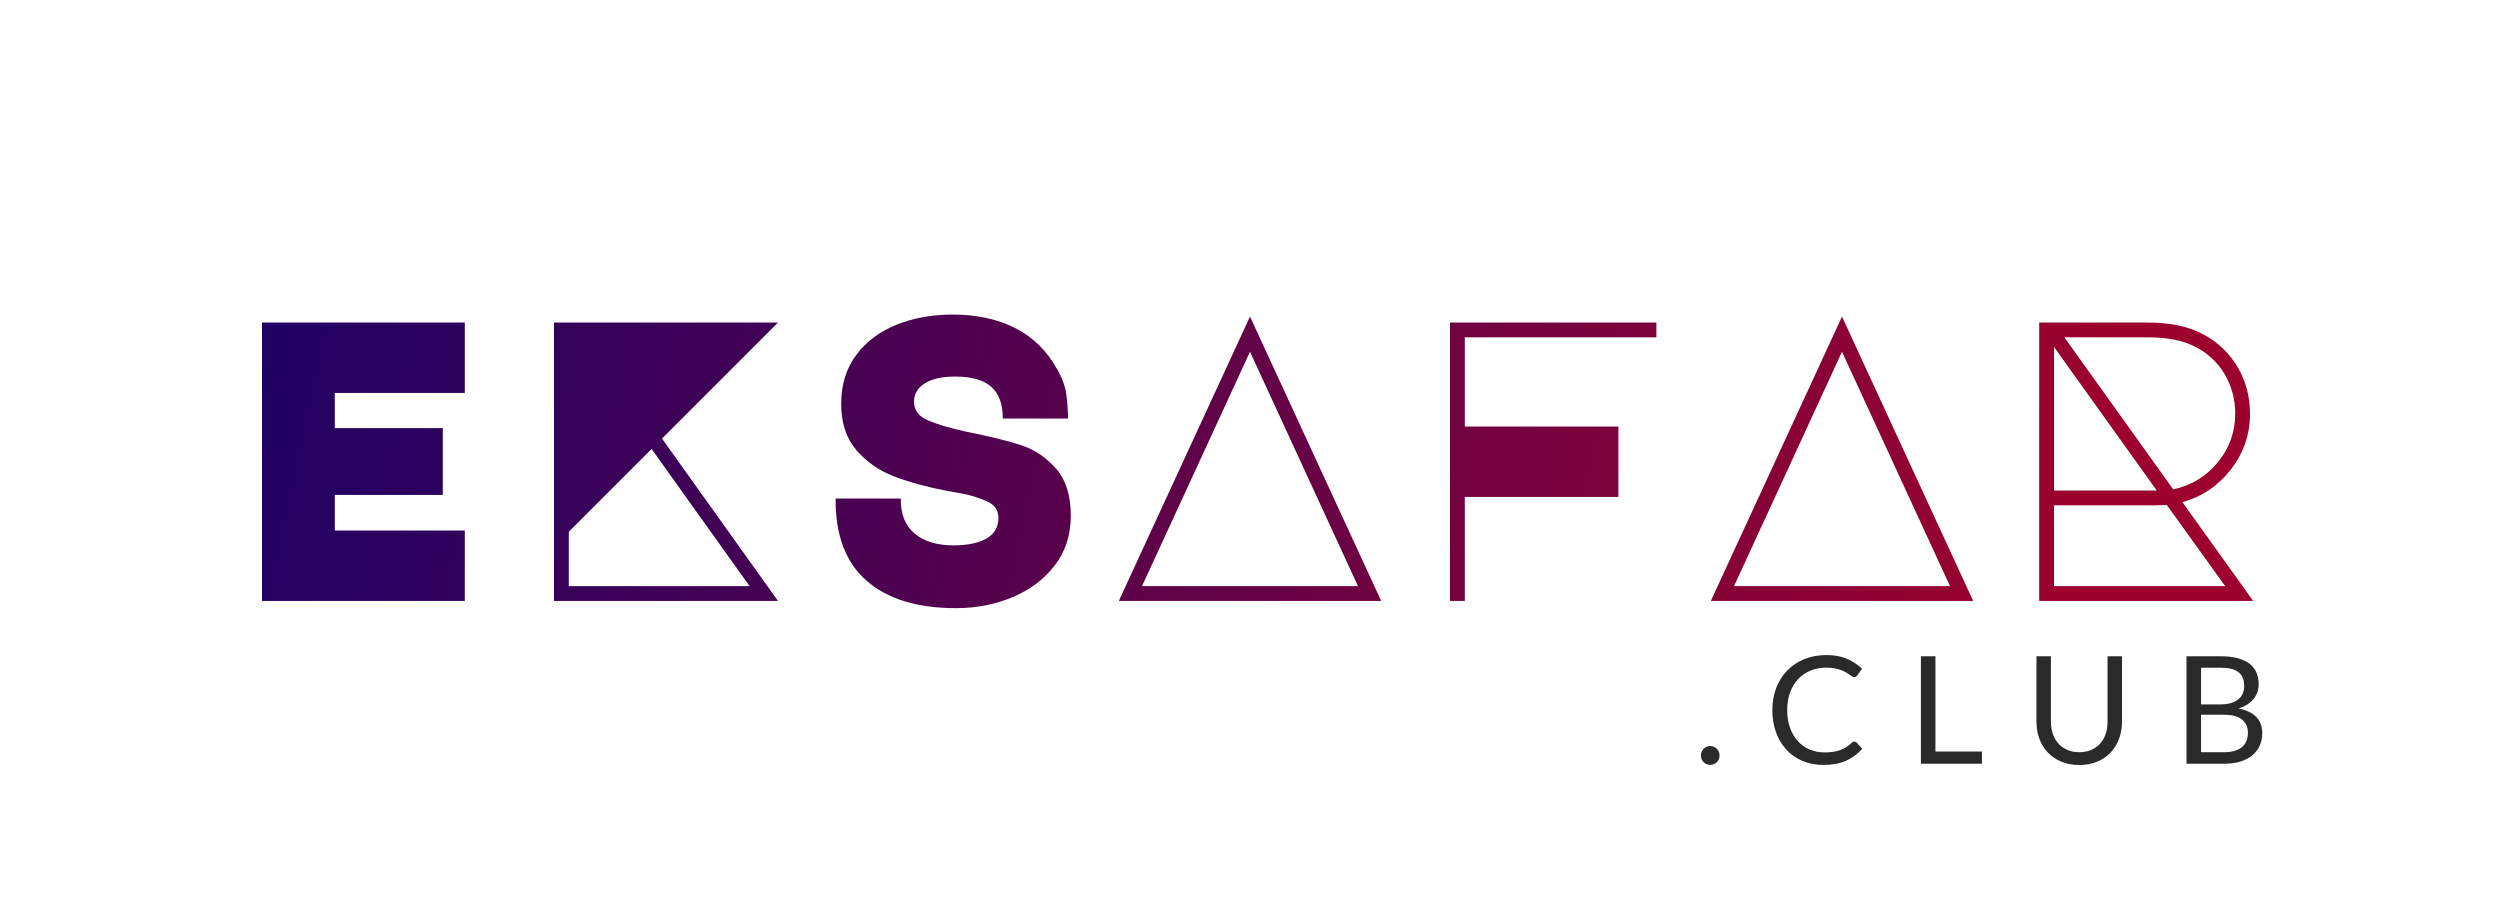
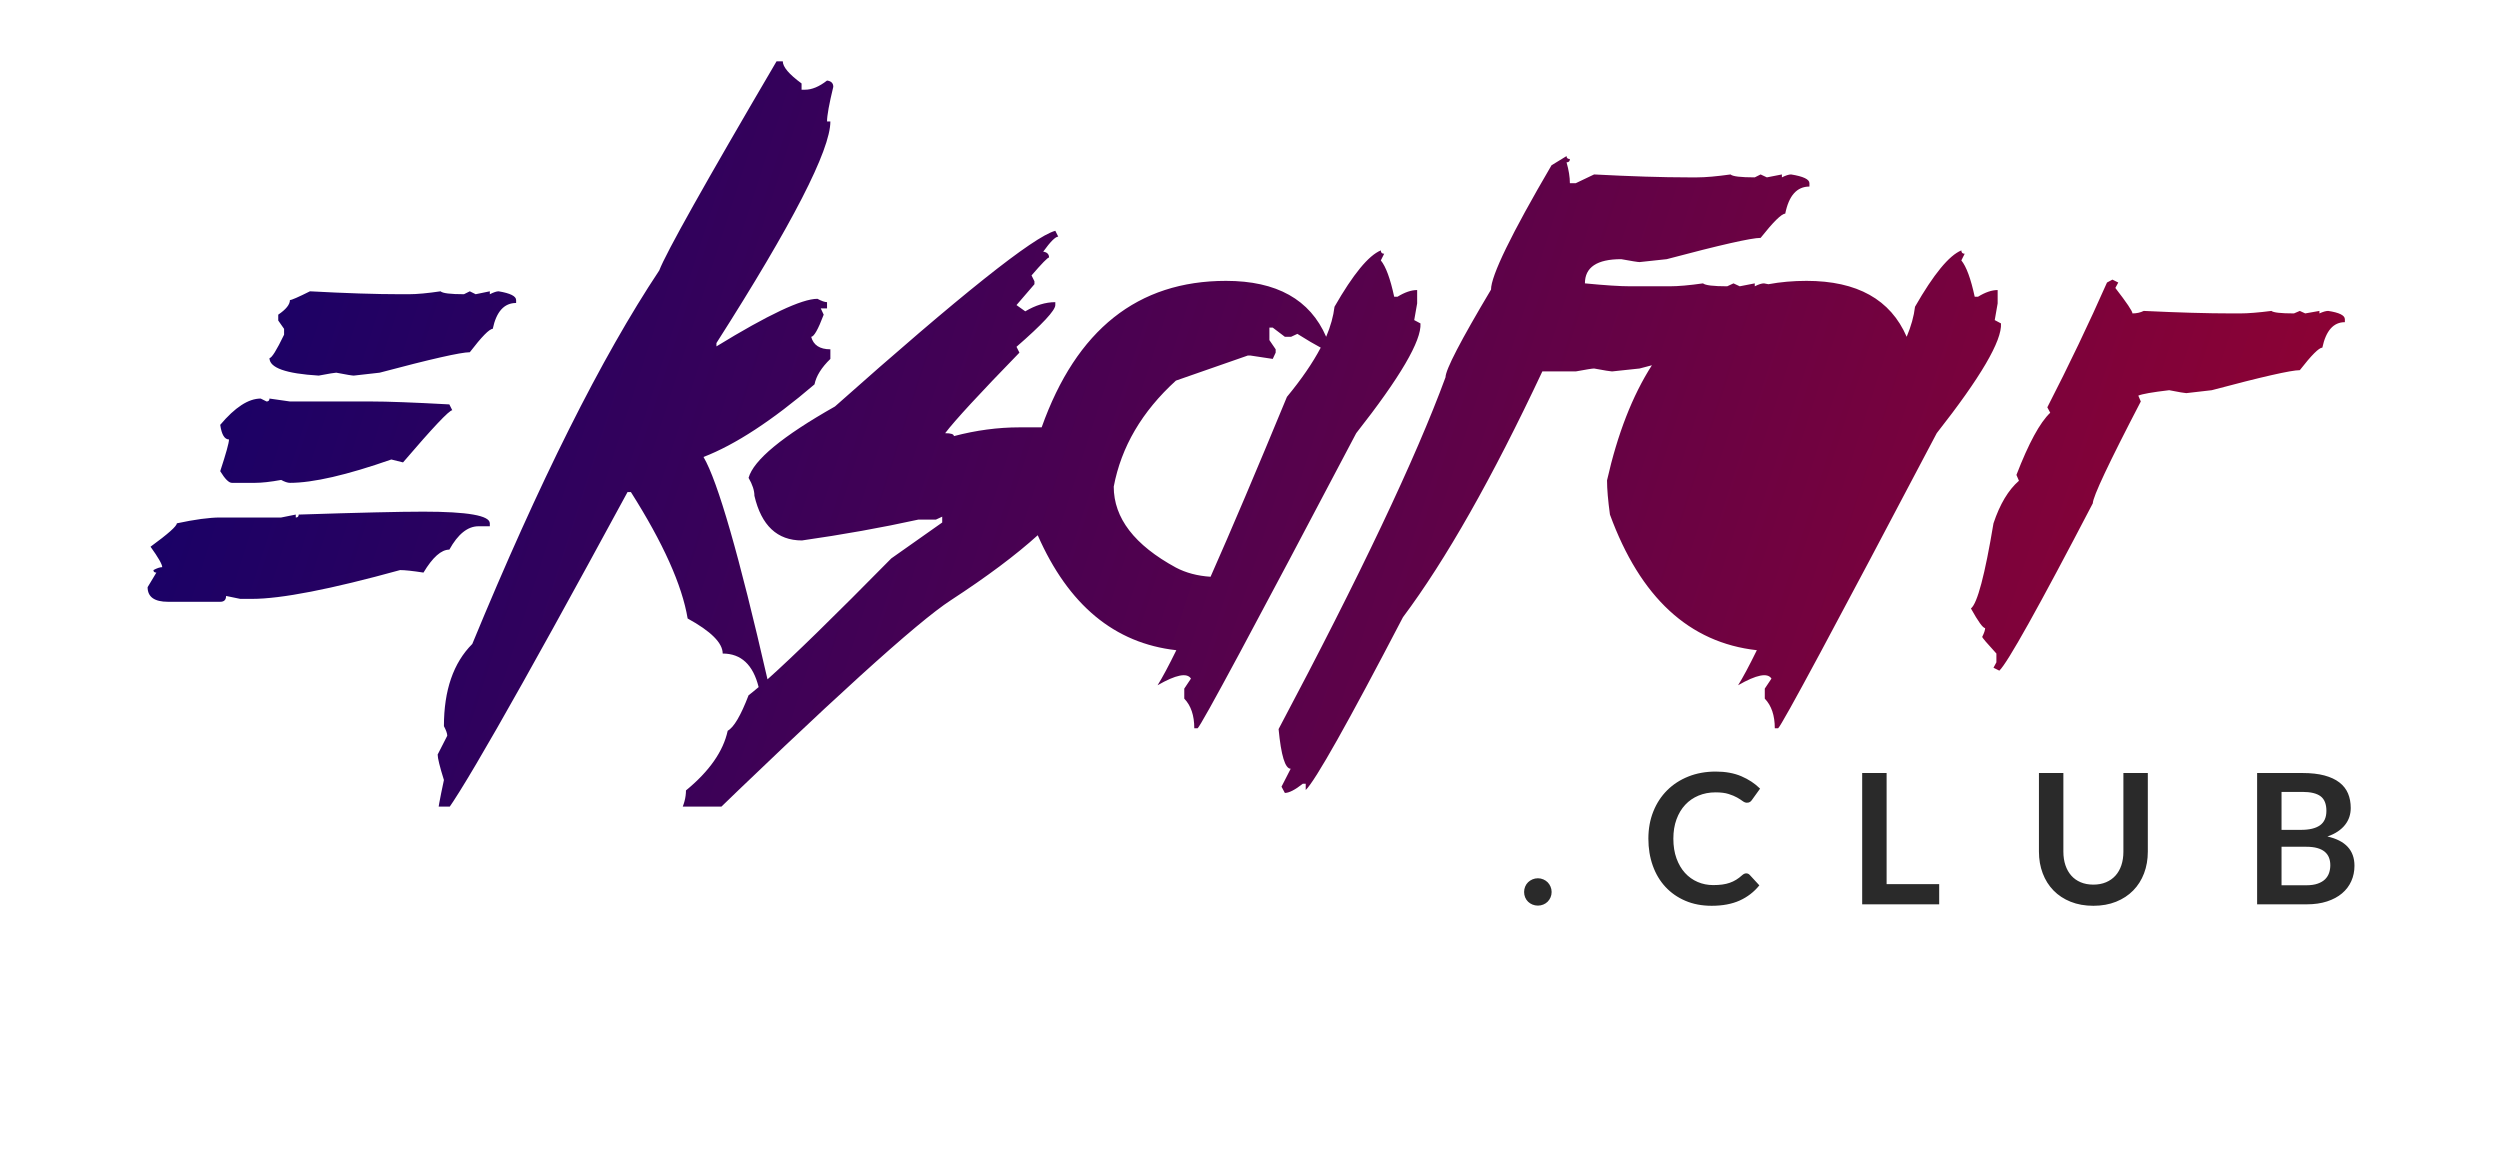
- <svg xmlns="http://www.w3.org/2000/svg" xmlns:xlink="http://www.w3.org/1999/xlink" width="500px" height="183px" viewBox="0 0 500 183" version="1.1">
+ <svg xmlns="http://www.w3.org/2000/svg" xmlns:xlink="http://www.w3.org/1999/xlink" width="234px" height="107.5px" viewBox="0 0 234 107.5" version="1.1">
  <defs>
-     <linearGradient gradientUnits="userSpaceOnUse" x1="0" y1="0" x2="418" y2="89.5" id="gradient_1">
+     <linearGradient gradientUnits="userSpaceOnUse" x1="0" y1="0" x2="234" y2="75.5" id="gradient_1">
      <stop offset="0%" stop-color="#09016E" />
      <stop offset="100%" stop-color="#9C022D" />
    </linearGradient>
-     <path d="M173.32 116.151Q179.6 121.631 191.2 121.631Q197.28 121.631 202.52 119.431Q207.76 117.231 210.96 113.071Q214.16 108.911 214.16 103.151Q214.16 97.071 211.2 93.711Q208.24 90.351 204.2 89.031Q200.16 87.711 192.96 86.271Q188.56 85.311 185.68 84.111Q182.8 82.911 182.8 80.351Q182.8 78.031 184.96 76.671Q187.12 75.311 191.04 75.311Q195.92 75.311 198.24 77.351Q200.56 79.391 200.56 83.711L213.6 83.711Q213.6 81.391 213.28 78.951Q212.96 76.511 211.44 73.871Q208.4 68.351 203.08 65.631Q197.76 62.911 190.48 62.911Q184.48 62.911 179.4 64.911Q174.32 66.911 171.28 70.951Q168.24 74.991 168.24 80.751Q168.24 86.511 171.28 90.031Q174.32 93.551 178.8 95.271Q183.28 96.991 189.44 98.191Q190 98.271 192.4 98.711Q194.8 99.151 197.24 100.191Q199.68 101.231 199.68 103.551Q199.68 106.351 197.28 107.711Q194.88 109.071 190.72 109.071Q185.68 109.071 182.88 106.671Q180.08 104.271 180.16 99.711L167.12 99.711Q167.04 110.671 173.32 116.151ZM223.76 120.191L250 63.311L276.24 120.191L223.76 120.191ZM394.64 120.191L342.16 120.191L368.4 63.311L394.64 120.191ZM52.4 64.511L92.96 64.511L92.96 78.591L66.96 78.591L66.96 85.631L88.56 85.631L88.56 98.991L66.96 98.991L66.96 106.111L92.96 106.111L92.96 120.191L52.4 120.191L52.4 64.511ZM132.4 87.711L155.6 120.191L110.8 120.191L110.8 64.511L155.6 64.511L132.4 87.711ZM331.28 67.471L331.28 64.511L290 64.511L290 120.191L292.96 120.191L292.96 99.391L323.68 99.391L323.68 85.311L292.96 85.311L292.96 67.471L331.28 67.471ZM407.84 120.191L450.64 120.191L436.48 100.431Q442.32 98.831 446.16 93.911Q450 88.991 450 82.751Q450 77.711 447.6 73.551Q445.2 69.391 440.88 66.991Q436.48 64.511 429.52 64.511L407.84 64.511L407.84 120.191ZM434.64 97.871L412.88 67.471L429.6 67.471Q435.28 67.471 438.8 69.231Q442.72 71.151 444.88 74.751Q447.04 78.351 447.04 82.751Q447.04 88.271 443.52 92.511Q440 96.751 434.64 97.871ZM410.8 98.111L410.8 69.391L431.36 98.111L410.8 98.111ZM228.4 117.231L271.6 117.231L250 70.351L228.4 117.231ZM346.8 117.231L390 117.231L368.4 70.351L346.8 117.231ZM130.32 89.791L113.76 106.351L113.76 117.231L149.92 117.231L130.32 89.791ZM445.04 117.231L410.8 117.231L410.8 101.071L430.88 101.071L433.36 100.991L445.04 117.231Z" id="path_1" />
+     <path d="M72.684 5.742L73.269 5.742Q73.269 6.523 75.027 7.812L75.027 8.398L75.34 8.398Q76.316 8.398 77.41 7.539Q77.996 7.617 77.996 8.125Q77.41 10.547 77.41 11.367L77.723 11.367Q77.723 15.391 67.059 32.109L67.059 32.422Q74.324 27.969 76.512 27.969Q77.098 28.281 77.41 28.281L77.41 28.867L76.824 28.867L77.098 29.453Q76.316 31.523 75.926 31.523Q76.238 32.695 77.723 32.695L77.723 33.594Q76.473 34.805 76.238 35.977Q70.301 41.055 65.848 42.773Q67.853 46.179 71.838 63.586Q75.44 60.372 83.426 52.266L88.191 48.906L88.191 48.359L87.606 48.633L85.965 48.633Q80.809 49.766 75.066 50.586Q71.59 50.586 70.613 46.406Q70.613 45.664 70.066 44.727Q70.769 42.227 78.152 38.047Q95.731 22.422 98.777 21.602L99.051 22.148Q98.66 22.148 97.644 23.555Q98.191 23.633 98.191 24.102Q97.996 24.102 96.551 25.781L96.824 26.328L96.824 26.602L95.144 28.555L95.965 29.141Q97.41 28.281 98.777 28.281L98.777 28.555Q98.777 29.297 95.144 32.461L95.418 33.008Q89.832 38.75 88.465 40.547Q89.285 40.547 89.285 40.82Q92.41 40 95.418 40L97.499 40Q102.369 26.289 114.754 26.289Q121.863 26.289 124.129 31.523Q124.754 30.039 124.91 28.711Q127.527 24.141 129.246 23.438Q129.246 23.75 129.559 23.75L129.246 24.375Q129.949 25.234 130.496 27.773L130.809 27.773Q131.824 27.148 132.645 27.148L132.645 28.398L132.371 29.961L132.957 30.273Q133.113 32.695 126.941 40.547Q112.605 67.773 112.098 68.164L111.785 68.164Q111.785 66.367 110.848 65.391L110.848 64.453L111.473 63.516Q110.926 62.656 108.348 64.141Q109.012 63.086 110.105 60.859Q101.435 59.896 97.132 50.099Q94.061 52.879 89.012 56.172Q84.246 59.258 64.481 78.438Q57.801 83.477 55.848 84.023L55.574 83.477Q64.207 77.891 64.207 73.984Q67.488 71.289 68.113 68.398Q68.973 67.93 70.066 65.078Q70.469 64.771 71.008 64.311Q70.23 61.172 67.644 61.172Q67.644 59.688 64.363 57.891Q63.582 53.203 59.051 46.055L58.738 46.055Q43.035 75 41.277 76.562L40.965 76.562L40.965 76.25Q40.965 75.742 41.551 73.008Q40.965 71.133 40.965 70.625L41.863 68.867Q41.863 68.555 41.551 67.969Q41.551 62.93 44.207 60.273Q53.582 37.539 61.707 25.312Q62.645 22.852 72.684 5.742ZM146.941 14.883Q146.629 14.883 146.629 14.609L145.223 15.469Q139.559 25.156 139.559 27.109Q135.301 34.258 135.301 35.312Q131.121 46.68 119.676 68.242Q120.027 71.953 120.809 71.953L119.949 73.633L120.262 74.219Q120.848 74.219 121.941 73.359L122.215 73.359L122.215 73.945Q123.582 72.617 131.316 57.773Q137.332 49.727 144.363 34.766L147.488 34.766Q148.973 34.492 149.207 34.492Q150.691 34.766 150.887 34.766L153.465 34.492Q154.062 34.334 154.618 34.188Q151.893 38.434 150.418 44.961Q150.418 46.172 150.691 48.164Q154.949 59.805 164.441 60.859Q163.348 63.086 162.684 64.141Q165.262 62.656 165.809 63.516L165.184 64.453L165.184 65.391Q166.121 66.367 166.121 68.164L166.434 68.164Q166.941 67.773 181.277 40.547Q187.449 32.695 187.293 30.273L186.707 29.961L186.98 28.398L186.98 27.148Q186.16 27.148 185.145 27.773L184.832 27.773Q184.285 25.234 183.582 24.375L183.895 23.75Q183.582 23.75 183.582 23.438Q181.863 24.141 179.246 28.711Q179.09 30.039 178.465 31.523Q176.199 26.289 169.09 26.289Q167.22 26.289 165.522 26.602Q165.328 26.56 165.105 26.523Q164.793 26.523 164.246 26.797L164.246 26.523L162.84 26.797L162.254 26.523L161.668 26.797Q159.715 26.797 159.402 26.523Q157.488 26.797 156.277 26.797L152.605 26.797Q151.16 26.797 148.348 26.523Q148.348 24.258 151.746 24.258Q153.23 24.531 153.465 24.531L156.004 24.258Q163.504 22.266 164.793 22.266Q166.59 20 167.098 20Q167.605 17.461 169.363 17.461L169.363 17.148Q169.363 16.602 167.645 16.328Q167.332 16.328 166.785 16.602L166.785 16.328L165.379 16.602L164.793 16.328L164.246 16.602Q162.254 16.602 161.98 16.328Q160.027 16.602 158.855 16.602L157.996 16.602Q154.441 16.602 149.207 16.328L147.488 17.148L146.941 17.148Q146.941 16.289 146.629 15.195Q146.941 15.195 146.941 14.883ZM198.27 26.445L197.723 26.172L197.215 26.445Q194.676 32.188 191.629 38.125L191.902 38.633Q190.457 40 188.738 44.453L188.973 45Q187.488 46.289 186.59 48.984Q185.379 56.25 184.48 56.953Q185.496 58.789 185.809 58.789Q185.809 59.062 185.535 59.609Q185.535 59.727 186.863 61.172L186.863 61.992L186.59 62.5L187.137 62.773Q188.27 61.719 195.887 47.109Q195.887 46.211 200.379 37.578L200.145 37.031Q200.691 36.797 203.035 36.523Q204.441 36.797 204.637 36.797L207.02 36.523Q214.051 34.648 215.262 34.648Q216.902 32.539 217.371 32.539Q217.879 30.156 219.48 30.156L219.48 29.883Q219.48 29.336 217.918 29.102Q217.605 29.102 217.098 29.336L217.098 29.102L215.77 29.336L215.262 29.102L214.715 29.336Q212.879 29.336 212.605 29.102Q210.77 29.336 209.676 29.336L208.895 29.336Q205.535 29.336 200.652 29.102Q200.184 29.336 199.598 29.336Q199.598 29.023 197.996 26.953L198.27 26.445ZM29.012 27.266Q34.051 27.539 37.449 27.539L38.27 27.539Q39.402 27.539 41.238 27.266Q41.512 27.539 43.426 27.539L43.973 27.266L44.52 27.539L45.848 27.266L45.848 27.539Q46.395 27.266 46.668 27.266Q48.309 27.539 48.309 28.086L48.309 28.359Q46.629 28.359 46.121 30.781Q45.652 30.781 43.973 32.969Q42.723 32.969 35.535 34.883L33.113 35.156Q32.879 35.156 31.473 34.883Q31.277 34.883 29.832 35.156Q25.223 34.883 25.223 33.516Q25.535 33.516 26.59 31.328L26.59 30.781L26.043 30L26.043 29.453Q27.137 28.711 27.137 28.086Q27.371 28.086 29.012 27.266ZM123.621 32.539Q122.801 32.109 121.434 31.25L120.848 31.523L120.262 31.523L119.129 30.664L118.816 30.664L118.816 31.836L119.402 32.695L119.402 33.008L119.129 33.594L117.059 33.281L116.785 33.281L110.066 35.625Q105.301 39.961 104.246 45.547Q104.246 49.961 110.066 53.125Q111.473 53.867 113.309 53.984Q116.199 47.461 120.457 37.148Q122.488 34.688 123.621 32.539ZM177.957 32.539Q177.137 32.109 175.77 31.25L175.184 31.523L174.598 31.523L173.465 30.664L173.152 30.664L173.152 31.836L173.738 32.695L173.738 33.008L173.465 33.594L171.395 33.281L171.121 33.281L164.402 35.625Q159.637 39.961 158.582 45.547Q158.582 49.961 164.402 53.125Q165.809 53.867 167.645 53.984Q170.535 47.461 174.793 37.148Q176.824 34.688 177.957 32.539ZM24.402 37.305L24.949 37.578Q25.223 37.578 25.223 37.305L27.137 37.578L34.715 37.578Q37.059 37.578 42.059 37.852L42.332 38.398Q41.902 38.398 37.723 43.281L36.629 43.008Q30.379 45.195 27.137 45.195Q26.824 45.195 26.316 44.922Q24.832 45.195 23.855 45.195L21.707 45.195Q21.277 45.195 20.613 44.102Q21.434 41.602 21.434 41.133Q20.809 41.133 20.613 39.766Q22.684 37.305 24.402 37.305ZM39.637 47.891Q45.848 47.891 45.848 48.984L45.848 49.258L44.793 49.258Q43.27 49.258 42.059 51.445Q40.926 51.445 39.637 53.594Q38.113 53.359 37.449 53.359Q27.684 56.055 23.582 56.055L22.488 56.055L21.16 55.781Q21.16 56.328 20.613 56.328L15.73 56.328Q13.816 56.328 13.816 54.961L14.637 53.594Q14.363 53.594 14.363 53.359Q14.871 53.086 15.184 53.086Q15.184 52.695 14.09 51.172Q16.551 49.375 16.551 48.984Q19.09 48.438 20.613 48.438L26.316 48.438L27.684 48.164L27.684 48.438Q27.957 48.438 27.957 48.164Q36.355 47.891 39.637 47.891Z" id="path_1" />
    <clipPath id="mask_1">
      <use xlink:href="#path_1" />
    </clipPath>
  </defs>
  <g id="Group">
    <g id="Rectangle-Mask">
      <g id="EKSAFAR" fill="#000000" fill-opacity="0">
-         <path d="M173.32 116.151Q179.6 121.631 191.2 121.631Q197.28 121.631 202.52 119.431Q207.76 117.231 210.96 113.071Q214.16 108.911 214.16 103.151Q214.16 97.071 211.2 93.711Q208.24 90.351 204.2 89.031Q200.16 87.711 192.96 86.271Q188.56 85.311 185.68 84.111Q182.8 82.911 182.8 80.351Q182.8 78.031 184.96 76.671Q187.12 75.311 191.04 75.311Q195.92 75.311 198.24 77.351Q200.56 79.391 200.56 83.711L213.6 83.711Q213.6 81.391 213.28 78.951Q212.96 76.511 211.44 73.871Q208.4 68.351 203.08 65.631Q197.76 62.911 190.48 62.911Q184.48 62.911 179.4 64.911Q174.32 66.911 171.28 70.951Q168.24 74.991 168.24 80.751Q168.24 86.511 171.28 90.031Q174.32 93.551 178.8 95.271Q183.28 96.991 189.44 98.191Q190 98.271 192.4 98.711Q194.8 99.151 197.24 100.191Q199.68 101.231 199.68 103.551Q199.68 106.351 197.28 107.711Q194.88 109.071 190.72 109.071Q185.68 109.071 182.88 106.671Q180.08 104.271 180.16 99.711L167.12 99.711Q167.04 110.671 173.32 116.151ZM223.76 120.191L250 63.311L276.24 120.191L223.76 120.191ZM394.64 120.191L342.16 120.191L368.4 63.311L394.64 120.191ZM52.4 64.511L92.96 64.511L92.96 78.591L66.96 78.591L66.96 85.631L88.56 85.631L88.56 98.991L66.96 98.991L66.96 106.111L92.96 106.111L92.96 120.191L52.4 120.191L52.4 64.511ZM132.4 87.711L155.6 120.191L110.8 120.191L110.8 64.511L155.6 64.511L132.4 87.711ZM331.28 67.471L331.28 64.511L290 64.511L290 120.191L292.96 120.191L292.96 99.391L323.68 99.391L323.68 85.311L292.96 85.311L292.96 67.471L331.28 67.471ZM407.84 120.191L450.64 120.191L436.48 100.431Q442.32 98.831 446.16 93.911Q450 88.991 450 82.751Q450 77.711 447.6 73.551Q445.2 69.391 440.88 66.991Q436.48 64.511 429.52 64.511L407.84 64.511L407.84 120.191ZM434.64 97.871L412.88 67.471L429.6 67.471Q435.28 67.471 438.8 69.231Q442.72 71.151 444.88 74.751Q447.04 78.351 447.04 82.751Q447.04 88.271 443.52 92.511Q440 96.751 434.64 97.871ZM410.8 98.111L410.8 69.391L431.36 98.111L410.8 98.111ZM228.4 117.231L271.6 117.231L250 70.351L228.4 117.231ZM346.8 117.231L390 117.231L368.4 70.351L346.8 117.231ZM130.32 89.791L113.76 106.351L113.76 117.231L149.92 117.231L130.32 89.791ZM445.04 117.231L410.8 117.231L410.8 101.071L430.88 101.071L433.36 100.991L445.04 117.231Z" />
+         <path d="M72.684 5.742L73.269 5.742Q73.269 6.523 75.027 7.812L75.027 8.398L75.34 8.398Q76.316 8.398 77.41 7.539Q77.996 7.617 77.996 8.125Q77.41 10.547 77.41 11.367L77.723 11.367Q77.723 15.391 67.059 32.109L67.059 32.422Q74.324 27.969 76.512 27.969Q77.098 28.281 77.41 28.281L77.41 28.867L76.824 28.867L77.098 29.453Q76.316 31.523 75.926 31.523Q76.238 32.695 77.723 32.695L77.723 33.594Q76.473 34.805 76.238 35.977Q70.301 41.055 65.848 42.773Q67.853 46.179 71.838 63.586Q75.44 60.372 83.426 52.266L88.191 48.906L88.191 48.359L87.606 48.633L85.965 48.633Q80.809 49.766 75.066 50.586Q71.59 50.586 70.613 46.406Q70.613 45.664 70.066 44.727Q70.769 42.227 78.152 38.047Q95.731 22.422 98.777 21.602L99.051 22.148Q98.66 22.148 97.644 23.555Q98.191 23.633 98.191 24.102Q97.996 24.102 96.551 25.781L96.824 26.328L96.824 26.602L95.144 28.555L95.965 29.141Q97.41 28.281 98.777 28.281L98.777 28.555Q98.777 29.297 95.144 32.461L95.418 33.008Q89.832 38.75 88.465 40.547Q89.285 40.547 89.285 40.82Q92.41 40 95.418 40L97.499 40Q102.369 26.289 114.754 26.289Q121.863 26.289 124.129 31.523Q124.754 30.039 124.91 28.711Q127.527 24.141 129.246 23.438Q129.246 23.75 129.559 23.75L129.246 24.375Q129.949 25.234 130.496 27.773L130.809 27.773Q131.824 27.148 132.645 27.148L132.645 28.398L132.371 29.961L132.957 30.273Q133.113 32.695 126.941 40.547Q112.605 67.773 112.098 68.164L111.785 68.164Q111.785 66.367 110.848 65.391L110.848 64.453L111.473 63.516Q110.926 62.656 108.348 64.141Q109.012 63.086 110.105 60.859Q101.435 59.896 97.132 50.099Q94.061 52.879 89.012 56.172Q84.246 59.258 64.481 78.438Q57.801 83.477 55.848 84.023L55.574 83.477Q64.207 77.891 64.207 73.984Q67.488 71.289 68.113 68.398Q68.973 67.93 70.066 65.078Q70.469 64.771 71.008 64.311Q70.23 61.172 67.644 61.172Q67.644 59.688 64.363 57.891Q63.582 53.203 59.051 46.055L58.738 46.055Q43.035 75 41.277 76.562L40.965 76.562L40.965 76.25Q40.965 75.742 41.551 73.008Q40.965 71.133 40.965 70.625L41.863 68.867Q41.863 68.555 41.551 67.969Q41.551 62.93 44.207 60.273Q53.582 37.539 61.707 25.312Q62.645 22.852 72.684 5.742ZM146.941 14.883Q146.629 14.883 146.629 14.609L145.223 15.469Q139.559 25.156 139.559 27.109Q135.301 34.258 135.301 35.312Q131.121 46.68 119.676 68.242Q120.027 71.953 120.809 71.953L119.949 73.633L120.262 74.219Q120.848 74.219 121.941 73.359L122.215 73.359L122.215 73.945Q123.582 72.617 131.316 57.773Q137.332 49.727 144.363 34.766L147.488 34.766Q148.973 34.492 149.207 34.492Q150.691 34.766 150.887 34.766L153.465 34.492Q154.062 34.334 154.618 34.188Q151.893 38.434 150.418 44.961Q150.418 46.172 150.691 48.164Q154.949 59.805 164.441 60.859Q163.348 63.086 162.684 64.141Q165.262 62.656 165.809 63.516L165.184 64.453L165.184 65.391Q166.121 66.367 166.121 68.164L166.434 68.164Q166.941 67.773 181.277 40.547Q187.449 32.695 187.293 30.273L186.707 29.961L186.98 28.398L186.98 27.148Q186.16 27.148 185.145 27.773L184.832 27.773Q184.285 25.234 183.582 24.375L183.895 23.75Q183.582 23.75 183.582 23.438Q181.863 24.141 179.246 28.711Q179.09 30.039 178.465 31.523Q176.199 26.289 169.09 26.289Q167.22 26.289 165.522 26.602Q165.328 26.56 165.105 26.523Q164.793 26.523 164.246 26.797L164.246 26.523L162.84 26.797L162.254 26.523L161.668 26.797Q159.715 26.797 159.402 26.523Q157.488 26.797 156.277 26.797L152.605 26.797Q151.16 26.797 148.348 26.523Q148.348 24.258 151.746 24.258Q153.23 24.531 153.465 24.531L156.004 24.258Q163.504 22.266 164.793 22.266Q166.59 20 167.098 20Q167.605 17.461 169.363 17.461L169.363 17.148Q169.363 16.602 167.645 16.328Q167.332 16.328 166.785 16.602L166.785 16.328L165.379 16.602L164.793 16.328L164.246 16.602Q162.254 16.602 161.98 16.328Q160.027 16.602 158.855 16.602L157.996 16.602Q154.441 16.602 149.207 16.328L147.488 17.148L146.941 17.148Q146.941 16.289 146.629 15.195Q146.941 15.195 146.941 14.883ZM198.27 26.445L197.723 26.172L197.215 26.445Q194.676 32.188 191.629 38.125L191.902 38.633Q190.457 40 188.738 44.453L188.973 45Q187.488 46.289 186.59 48.984Q185.379 56.25 184.48 56.953Q185.496 58.789 185.809 58.789Q185.809 59.062 185.535 59.609Q185.535 59.727 186.863 61.172L186.863 61.992L186.59 62.5L187.137 62.773Q188.27 61.719 195.887 47.109Q195.887 46.211 200.379 37.578L200.145 37.031Q200.691 36.797 203.035 36.523Q204.441 36.797 204.637 36.797L207.02 36.523Q214.051 34.648 215.262 34.648Q216.902 32.539 217.371 32.539Q217.879 30.156 219.48 30.156L219.48 29.883Q219.48 29.336 217.918 29.102Q217.605 29.102 217.098 29.336L217.098 29.102L215.77 29.336L215.262 29.102L214.715 29.336Q212.879 29.336 212.605 29.102Q210.77 29.336 209.676 29.336L208.895 29.336Q205.535 29.336 200.652 29.102Q200.184 29.336 199.598 29.336Q199.598 29.023 197.996 26.953L198.27 26.445ZM29.012 27.266Q34.051 27.539 37.449 27.539L38.27 27.539Q39.402 27.539 41.238 27.266Q41.512 27.539 43.426 27.539L43.973 27.266L44.52 27.539L45.848 27.266L45.848 27.539Q46.395 27.266 46.668 27.266Q48.309 27.539 48.309 28.086L48.309 28.359Q46.629 28.359 46.121 30.781Q45.652 30.781 43.973 32.969Q42.723 32.969 35.535 34.883L33.113 35.156Q32.879 35.156 31.473 34.883Q31.277 34.883 29.832 35.156Q25.223 34.883 25.223 33.516Q25.535 33.516 26.59 31.328L26.59 30.781L26.043 30L26.043 29.453Q27.137 28.711 27.137 28.086Q27.371 28.086 29.012 27.266ZM123.621 32.539Q122.801 32.109 121.434 31.25L120.848 31.523L120.262 31.523L119.129 30.664L118.816 30.664L118.816 31.836L119.402 32.695L119.402 33.008L119.129 33.594L117.059 33.281L116.785 33.281L110.066 35.625Q105.301 39.961 104.246 45.547Q104.246 49.961 110.066 53.125Q111.473 53.867 113.309 53.984Q116.199 47.461 120.457 37.148Q122.488 34.688 123.621 32.539ZM177.957 32.539Q177.137 32.109 175.77 31.25L175.184 31.523L174.598 31.523L173.465 30.664L173.152 30.664L173.152 31.836L173.738 32.695L173.738 33.008L173.465 33.594L171.395 33.281L171.121 33.281L164.402 35.625Q159.637 39.961 158.582 45.547Q158.582 49.961 164.402 53.125Q165.809 53.867 167.645 53.984Q170.535 47.461 174.793 37.148Q176.824 34.688 177.957 32.539ZM24.402 37.305L24.949 37.578Q25.223 37.578 25.223 37.305L27.137 37.578L34.715 37.578Q37.059 37.578 42.059 37.852L42.332 38.398Q41.902 38.398 37.723 43.281L36.629 43.008Q30.379 45.195 27.137 45.195Q26.824 45.195 26.316 44.922Q24.832 45.195 23.855 45.195L21.707 45.195Q21.277 45.195 20.613 44.102Q21.434 41.602 21.434 41.133Q20.809 41.133 20.613 39.766Q22.684 37.305 24.402 37.305ZM39.637 47.891Q45.848 47.891 45.848 48.984L45.848 49.258L44.793 49.258Q43.27 49.258 42.059 51.445Q40.926 51.445 39.637 53.594Q38.113 53.359 37.449 53.359Q27.684 56.055 23.582 56.055L22.488 56.055L21.16 55.781Q21.16 56.328 20.613 56.328L15.73 56.328Q13.816 56.328 13.816 54.961L14.637 53.594Q14.363 53.594 14.363 53.359Q14.871 53.086 15.184 53.086Q15.184 52.695 14.09 51.172Q16.551 49.375 16.551 48.984Q19.09 48.438 20.613 48.438L26.316 48.438L27.684 48.164L27.684 48.438Q27.957 48.438 27.957 48.164Q36.355 47.891 39.637 47.891Z" />
      </g>
      <g clip-path="url(#mask_1)">
-         <path d="M44 40.5L462 40.5L462 130L44 130L44 40.5Z" id="Rectangle" fill="url(#gradient_1)" fill-rule="evenodd" stroke="none" />
+         <path d="M0 0L234 0L234 75.5L0 75.5L0 0Z" id="Rectangle" fill="url(#gradient_1)" fill-rule="evenodd" stroke="none" />
      </g>
    </g>
-     <g id=".CLUB" fill="#2A2A2A" transform="translate(299 123.9999)">
-       <path d="M71.88 24.308Q72.12 24.308 72.315 24.503L73.455 25.747Q72.135 27.277 70.252 28.133Q68.37 28.988 65.715 28.988Q63.39 28.988 61.5 28.185Q59.61 27.383 58.275 25.935Q56.94 24.488 56.205 22.462Q55.47 20.438 55.47 18.008Q55.47 15.578 56.258 13.553Q57.045 11.527 58.47 10.072Q59.895 8.617 61.883 7.815Q63.87 7.013 66.27 7.013Q68.64 7.013 70.358 7.747Q72.075 8.482 73.41 9.742L72.465 11.078Q72.36 11.227 72.225 11.325Q72.09 11.422 71.835 11.422Q71.64 11.422 71.422 11.28Q71.205 11.137 70.905 10.928Q70.605 10.717 70.2 10.477Q69.795 10.238 69.24 10.027Q68.685 9.818 67.95 9.675Q67.215 9.533 66.255 9.533Q64.53 9.533 63.097 10.125Q61.665 10.717 60.63 11.812Q59.595 12.908 59.017 14.482Q58.44 16.058 58.44 18.008Q58.44 20.017 59.017 21.593Q59.595 23.168 60.593 24.255Q61.59 25.343 62.955 25.913Q64.32 26.483 65.895 26.483Q66.855 26.483 67.62 26.37Q68.385 26.258 69.037 26.017Q69.69 25.777 70.252 25.41Q70.815 25.043 71.385 24.532Q71.64 24.308 71.88 24.308ZM97.39 26.302L88.09 26.302L88.09 7.253L85.18 7.253L85.18 28.747L97.39 28.747L97.39 26.302ZM116.855 26.438Q118.19 26.438 119.24 25.988Q120.29 25.538 121.018 24.727Q121.745 23.918 122.128 22.793Q122.51 21.668 122.51 20.317L122.51 7.253L125.405 7.253L125.405 20.317Q125.405 22.177 124.812 23.767Q124.22 25.358 123.118 26.52Q122.015 27.683 120.425 28.343Q118.835 29.003 116.855 29.003Q114.875 29.003 113.285 28.343Q111.695 27.683 110.585 26.52Q109.475 25.358 108.882 23.767Q108.29 22.177 108.29 20.317L108.29 7.253L111.185 7.253L111.185 20.302Q111.185 21.652 111.567 22.777Q111.95 23.902 112.677 24.712Q113.405 25.523 114.463 25.98Q115.52 26.438 116.855 26.438ZM138.3 7.253L138.3 28.747L145.905 28.747Q147.705 28.747 149.107 28.305Q150.51 27.863 151.478 27.052Q152.445 26.242 152.948 25.117Q153.45 23.992 153.45 22.628Q153.45 20.617 152.25 19.387Q151.05 18.157 148.695 17.692Q149.715 17.378 150.473 16.883Q151.23 16.387 151.732 15.758Q152.235 15.127 152.482 14.393Q152.73 13.658 152.73 12.863Q152.73 11.557 152.288 10.515Q151.845 9.473 150.923 8.752Q150 8.033 148.568 7.643Q147.135 7.253 145.155 7.253L138.3 7.253ZM145.05 16.883L141.21 16.883L141.21 9.547L145.155 9.547Q147.555 9.547 148.695 10.432Q149.835 11.318 149.835 13.207Q149.835 14.018 149.55 14.7Q149.265 15.383 148.673 15.863Q148.08 16.343 147.18 16.613Q146.28 16.883 145.05 16.883ZM141.21 26.438L141.21 18.953L145.845 18.953Q148.23 18.953 149.408 19.92Q150.585 20.887 150.585 22.552Q150.585 23.407 150.315 24.12Q150.045 24.832 149.467 25.35Q148.89 25.867 147.997 26.152Q147.105 26.438 145.86 26.438L141.21 26.438ZM41.18 27.098Q41.18 26.707 41.322 26.363Q41.465 26.017 41.712 25.762Q41.96 25.508 42.305 25.358Q42.65 25.207 43.04 25.207Q43.43 25.207 43.775 25.358Q44.12 25.508 44.375 25.762Q44.63 26.017 44.773 26.363Q44.915 26.707 44.915 27.098Q44.915 27.503 44.773 27.84Q44.63 28.177 44.375 28.433Q44.12 28.688 43.775 28.83Q43.43 28.973 43.04 28.973Q42.65 28.973 42.305 28.83Q41.96 28.688 41.712 28.433Q41.465 28.177 41.322 27.84Q41.18 27.503 41.18 27.098Z" />
+     <g id=".CLUB" fill="#2A2A2A" transform="translate(66 68.49994)">
+       <path d="M97.451 13.247Q97.638 13.247 97.774 13.392L98.675 14.369Q97.927 15.296 96.835 15.789Q95.743 16.282 94.213 16.282Q92.844 16.282 91.752 15.814Q90.659 15.347 89.886 14.514Q89.112 13.681 88.7 12.524Q88.288 11.368 88.288 10Q88.288 8.614 88.747 7.463Q89.206 6.311 90.039 5.478Q90.872 4.645 92.032 4.182Q93.192 3.719 94.595 3.719Q95.963 3.719 96.988 4.156Q98.012 4.594 98.743 5.316L97.978 6.379Q97.91 6.481 97.804 6.558Q97.698 6.634 97.51 6.634Q97.315 6.634 97.111 6.481Q96.907 6.328 96.593 6.149Q96.278 5.971 95.798 5.818Q95.317 5.665 94.578 5.665Q93.711 5.665 92.984 5.967Q92.257 6.269 91.735 6.83Q91.212 7.391 90.919 8.194Q90.626 8.997 90.626 10Q90.626 11.037 90.919 11.845Q91.212 12.652 91.713 13.204Q92.215 13.757 92.895 14.05Q93.575 14.344 94.357 14.344Q94.825 14.344 95.203 14.293Q95.581 14.242 95.9 14.131Q96.219 14.021 96.503 13.846Q96.788 13.672 97.069 13.417Q97.153 13.341 97.247 13.294Q97.341 13.247 97.451 13.247ZM115.508 14.258L110.587 14.258L110.587 3.854L108.3 3.854L108.3 16.145L115.508 16.145L115.508 14.258ZM129.936 14.301Q130.6 14.301 131.122 14.08Q131.645 13.859 132.006 13.46Q132.367 13.06 132.559 12.491Q132.75 11.921 132.75 11.216L132.75 3.854L135.036 3.854L135.036 11.216Q135.036 12.312 134.684 13.243Q134.331 14.174 133.668 14.849Q133.005 15.525 132.061 15.903Q131.118 16.282 129.936 16.282Q128.755 16.282 127.811 15.903Q126.868 15.525 126.209 14.849Q125.55 14.174 125.198 13.243Q124.845 12.312 124.845 11.216L124.845 3.854L127.132 3.854L127.132 11.207Q127.132 11.912 127.323 12.482Q127.514 13.052 127.871 13.455Q128.228 13.859 128.751 14.08Q129.273 14.301 129.936 14.301ZM149.507 3.854L145.266 3.854L145.266 16.145L149.907 16.145Q150.978 16.145 151.811 15.873Q152.644 15.601 153.213 15.121Q153.783 14.641 154.08 13.978Q154.378 13.315 154.378 12.533Q154.378 10.366 151.845 9.796Q152.414 9.601 152.826 9.32Q153.239 9.04 153.506 8.695Q153.774 8.351 153.902 7.956Q154.029 7.561 154.029 7.127Q154.029 6.37 153.774 5.767Q153.519 5.163 152.971 4.739Q152.423 4.314 151.568 4.084Q150.714 3.854 149.507 3.854ZM149.38 9.175L147.552 9.175L147.552 5.622L149.507 5.622Q150.663 5.622 151.207 6.03Q151.751 6.439 151.751 7.399Q151.751 8.325 151.148 8.751Q150.544 9.175 149.38 9.175ZM147.552 14.361L147.552 10.757L149.864 10.757Q150.467 10.757 150.893 10.876Q151.318 10.995 151.59 11.22Q151.862 11.445 151.989 11.764Q152.117 12.082 152.117 12.482Q152.117 12.864 152.002 13.204Q151.887 13.544 151.628 13.8Q151.368 14.055 150.939 14.207Q150.51 14.361 149.873 14.361L147.552 14.361ZM76.656 14.989Q76.656 14.726 76.754 14.488Q76.852 14.25 77.026 14.08Q77.201 13.91 77.439 13.808Q77.677 13.706 77.948 13.706Q78.212 13.706 78.45 13.808Q78.688 13.91 78.858 14.08Q79.028 14.25 79.13 14.488Q79.232 14.726 79.232 14.989Q79.232 15.261 79.13 15.495Q79.028 15.729 78.858 15.899Q78.688 16.069 78.45 16.167Q78.212 16.265 77.948 16.265Q77.677 16.265 77.439 16.167Q77.201 16.069 77.026 15.899Q76.852 15.729 76.754 15.495Q76.656 15.261 76.656 14.989Z" />
    </g>
  </g>
</svg>
